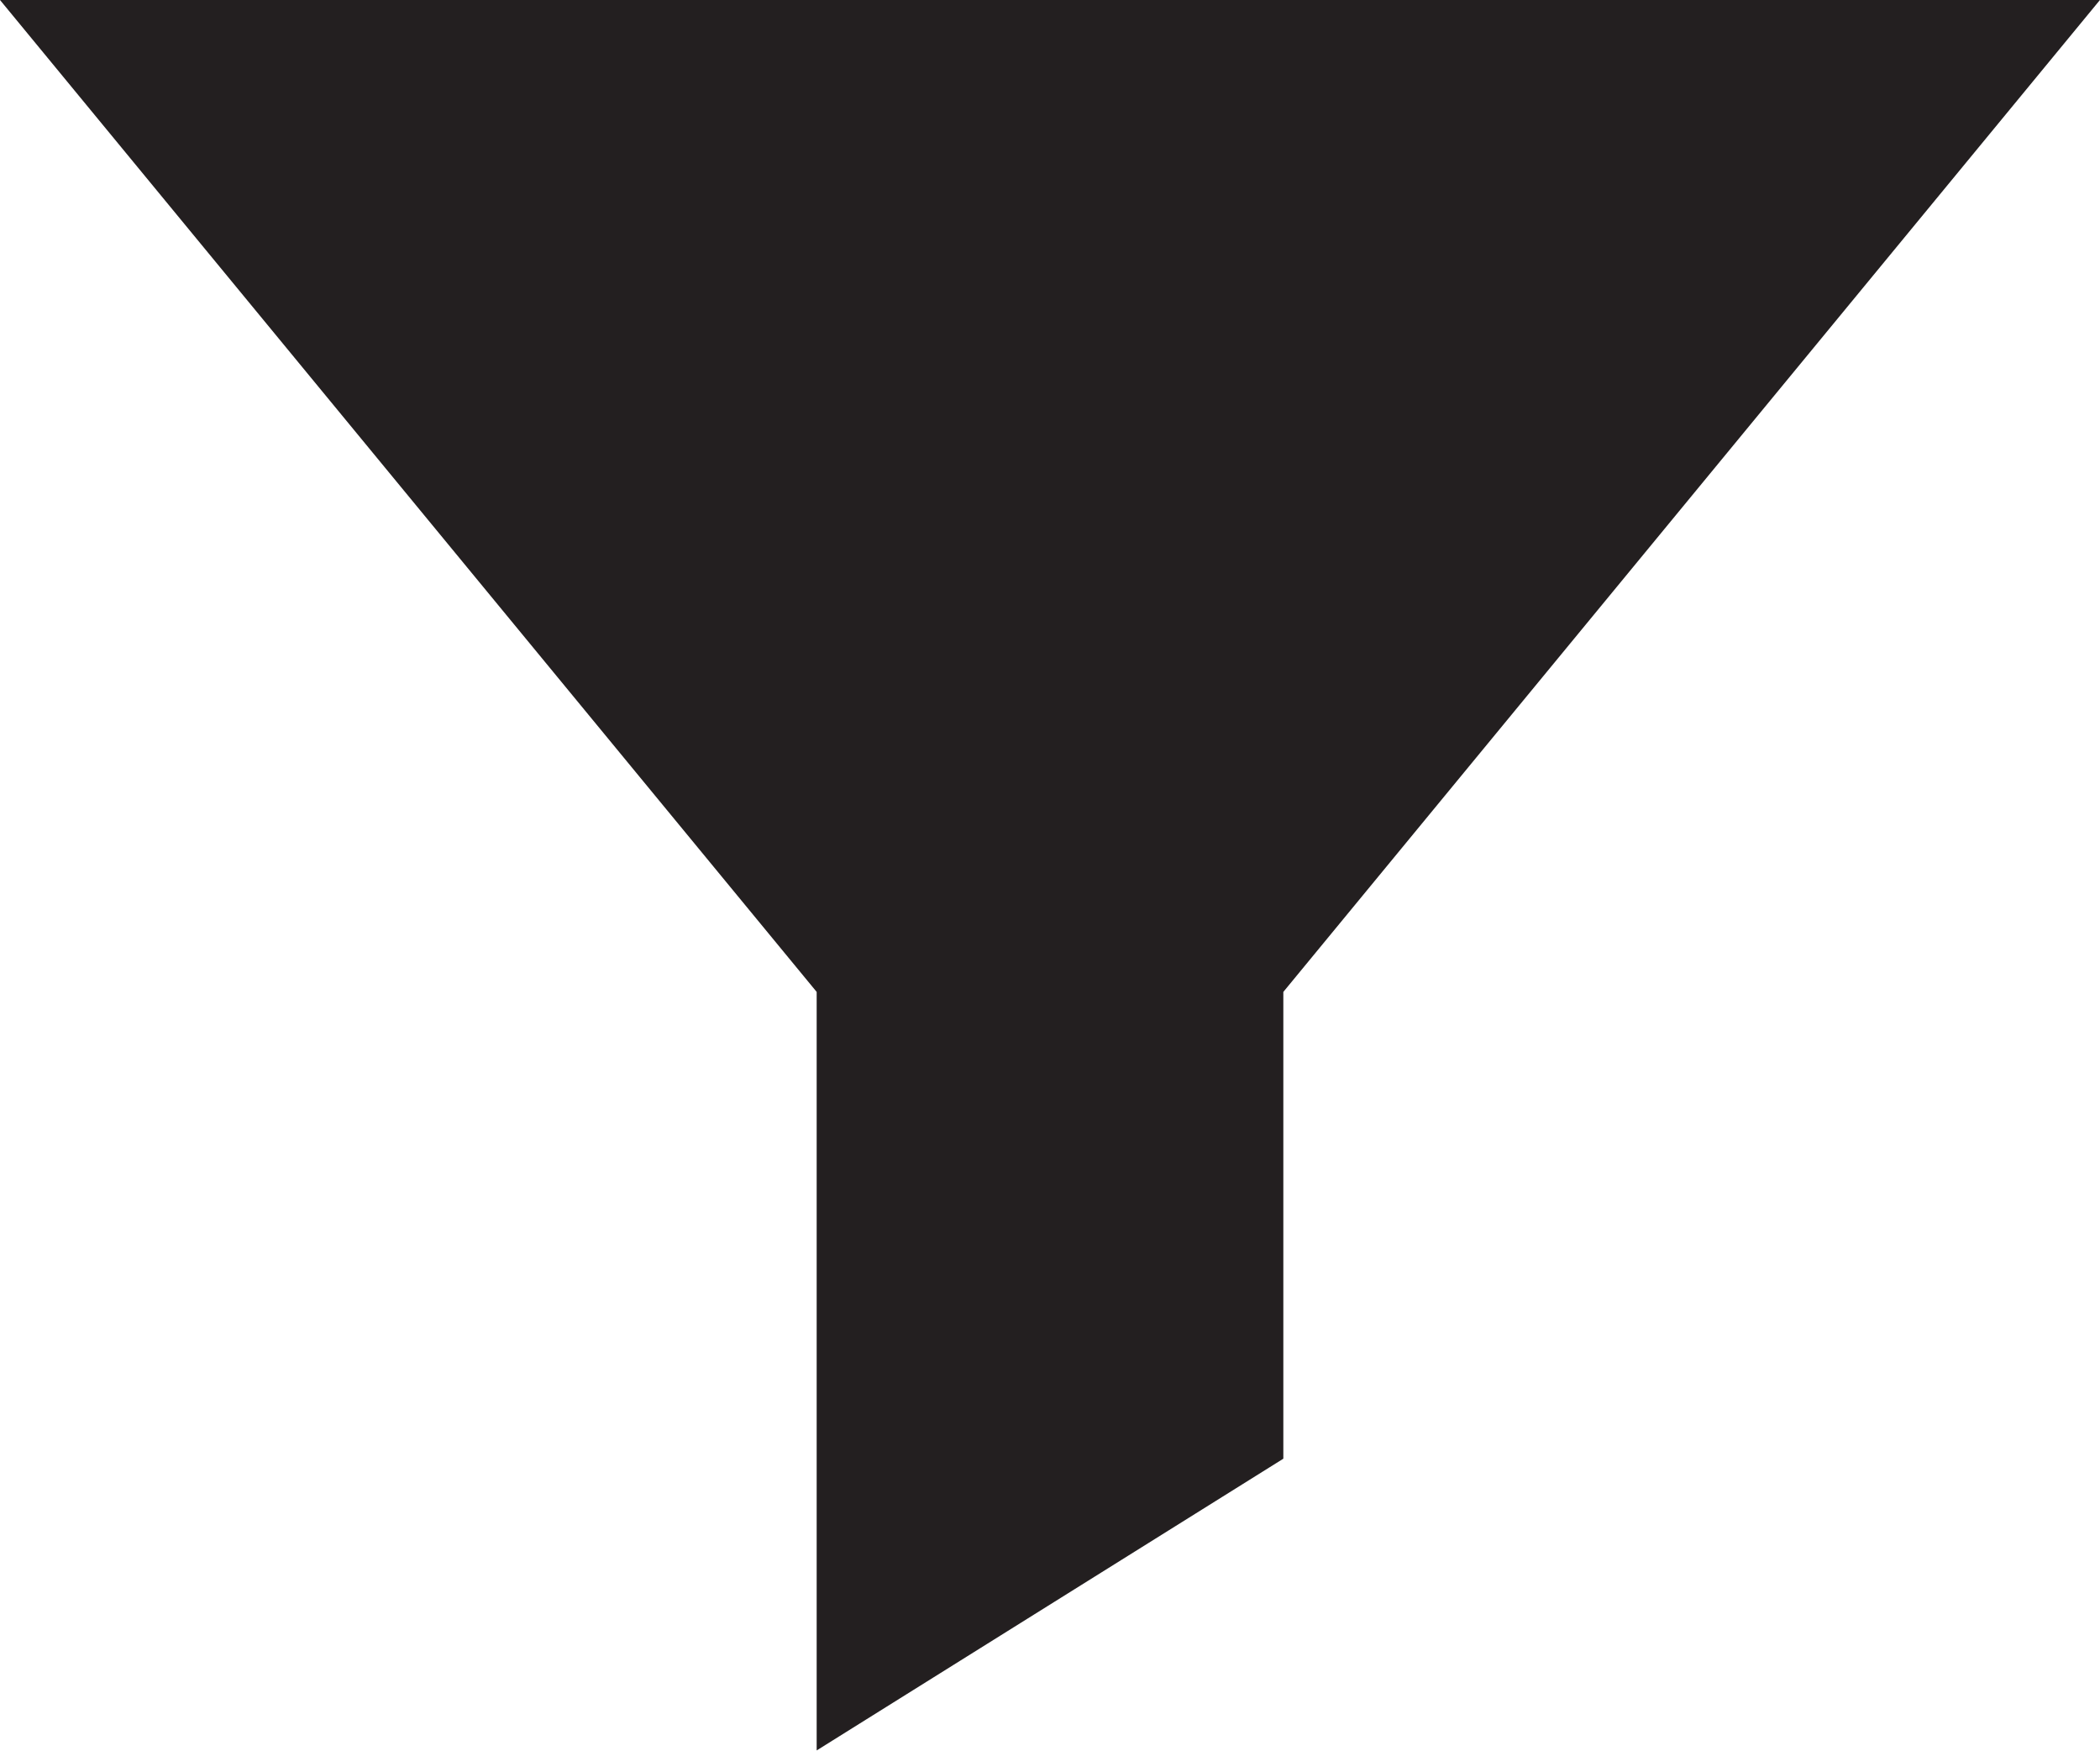
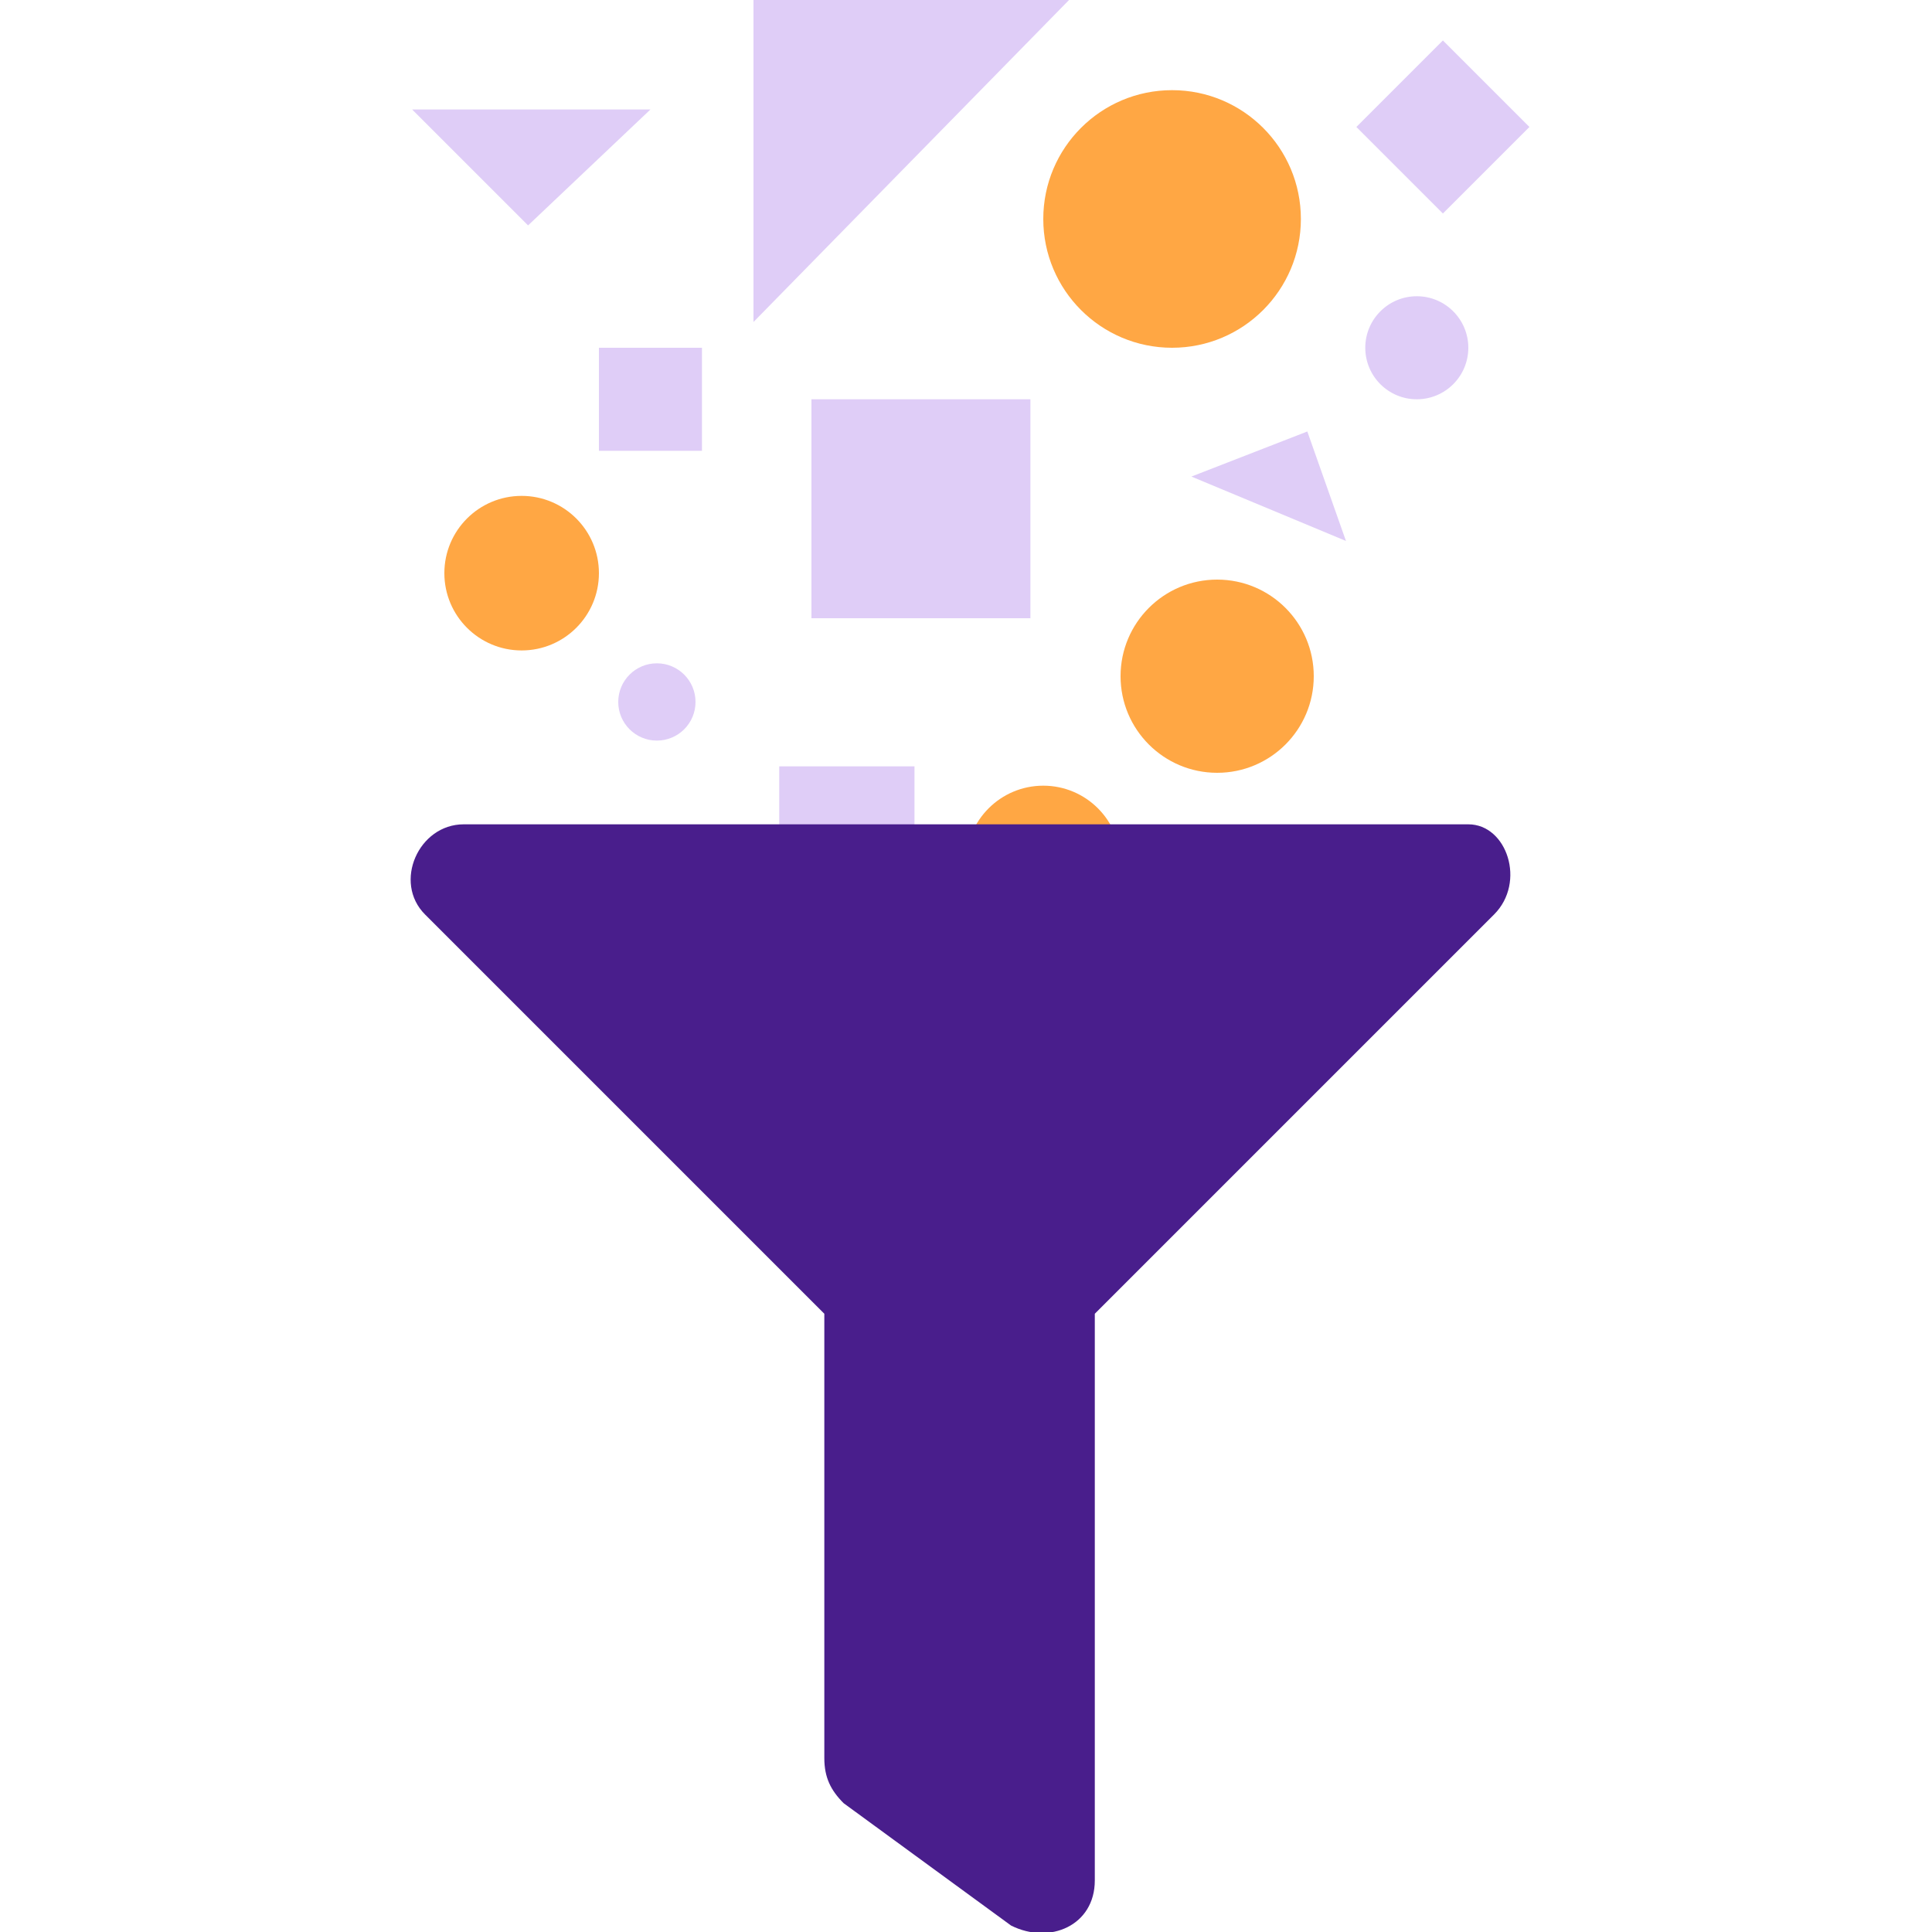
- <svg xmlns="http://www.w3.org/2000/svg" enable-background="new 0 0 36 30" height="30px" id="Layer_1" version="1.1" viewBox="0 0 36 30" width="36px" xml:space="preserve">
-   <polygon fill="#231F20" points="14,30 22,25 22,17 35.999,0 17.988,0 0,0 14,17 " />
+ <svg xmlns="http://www.w3.org/2000/svg" version="1.1" id="Layer_1" x="0px" y="0px" viewBox="0 0 30 30" style="enable-background:new 0 0 30 30;" xml:space="preserve">
+   <style type="text/css">
+ 	.st0{fill:#FFA744;}
+ 	.st1{fill:#DFCDF7;}
+ 	.st2{fill:#491E8C;}
+ </style>
+   <g>
+     <g>
+       <g>
+         <circle class="st0" cx="8.1" cy="8.9" r="1.2" />
+       </g>
+       <g>
+         <circle class="st0" cx="18.2" cy="3.4" r="2" />
+       </g>
+       <g>
+         <circle class="st0" cx="18.9" cy="10.5" r="1.5" />
+       </g>
+       <g>
+         <circle class="st0" cx="16.2" cy="13.4" r="1.2" />
+       </g>
+       <circle class="st1" cx="22" cy="5.4" r="0.8" />
+       <circle class="st1" cx="10.2" cy="10.9" r="0.6" />
+       <rect x="12.6" y="6.2" class="st1" width="3.4" height="3.4" />
+       <rect x="12.1" y="11.9" class="st1" width="2.1" height="2.1" />
+       <rect x="21.5" y="1" transform="matrix(0.7071 0.7071 -0.7071 0.7071 7.9097 -15.2816)" class="st1" width="1.9" height="1.9" />
+       <rect x="9.3" y="5.4" class="st1" width="1.6" height="1.6" />
+       <polygon class="st1" points="10.1,1.7 8.2,3.5 6.4,1.7   " />
+       <polygon class="st1" points="18.5,7.4 20.3,6.7 20.9,8.4   " />
+       <polygon class="st1" points="11.7,5 11.7,0 16.6,0   " />
+     </g>
+     <g>
+       <path class="st2" d="M23.2,14.2L17,20.4v8.8c0,0.7-0.7,1-1.3,0.7L13.1,28c-0.2-0.2-0.3-0.4-0.3-0.7v-6.9l-6.2-6.2    c-0.5-0.5-0.1-1.4,0.6-1.4h15.6C23.4,12.8,23.7,13.7,23.2,14.2z" />
+     </g>
+   </g>
</svg>
